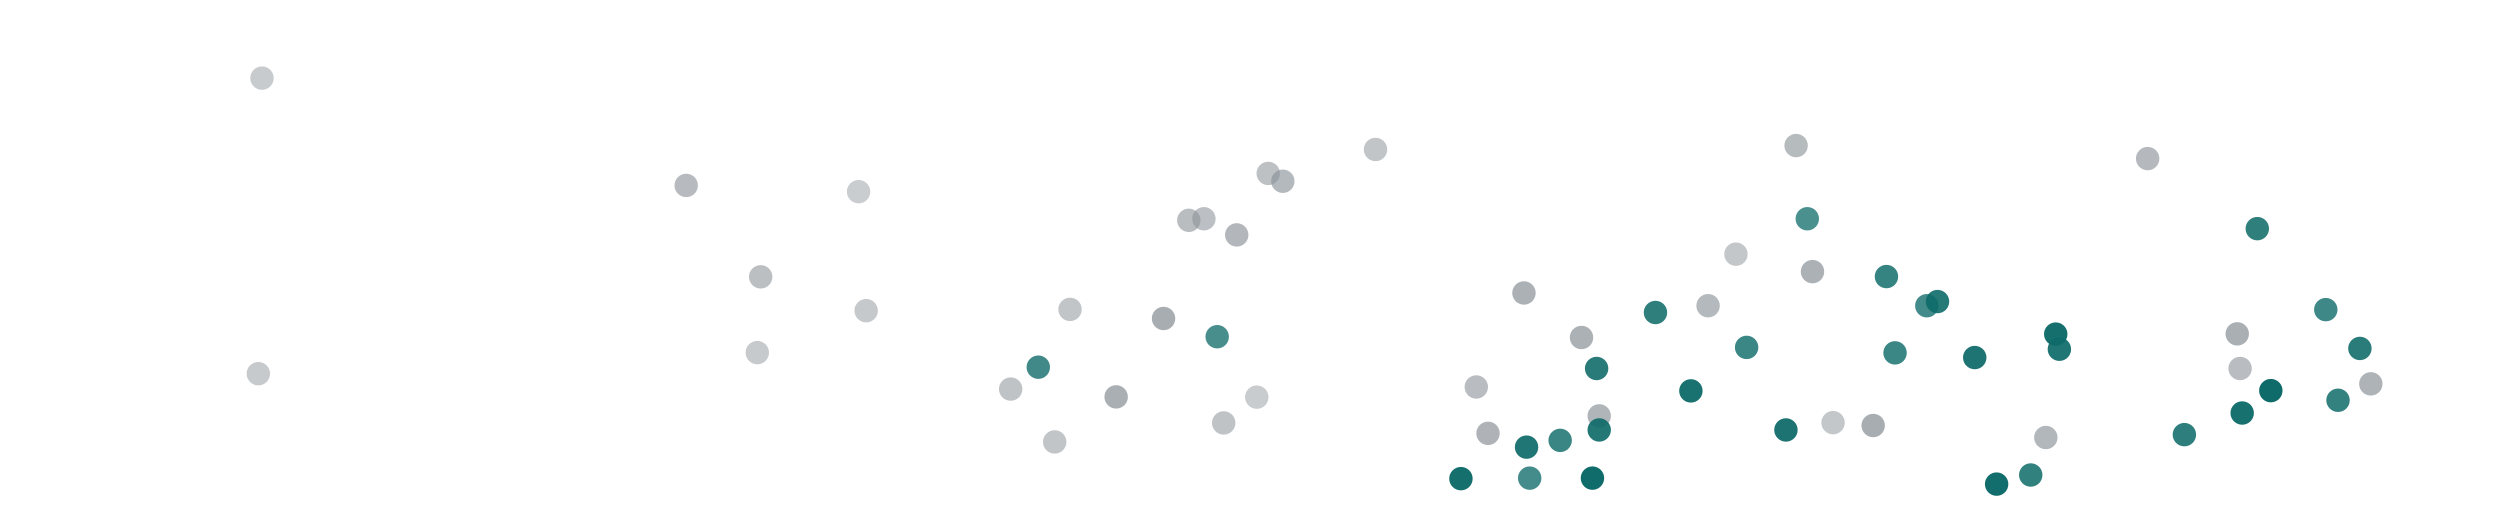
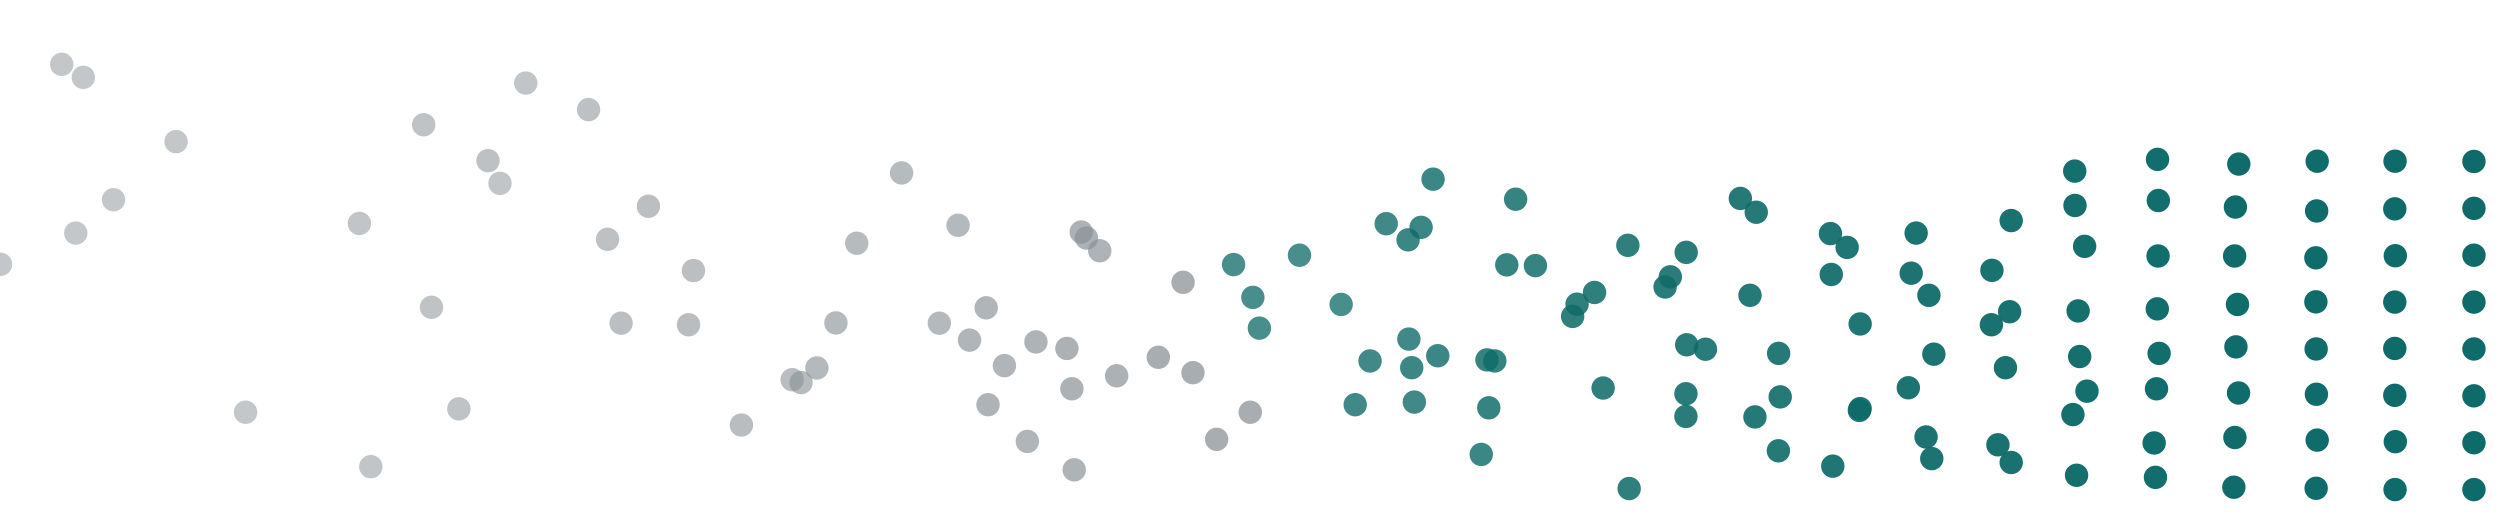
<svg xmlns="http://www.w3.org/2000/svg" viewBox="0 0 960 200" width="960" height="200" role="presentation" aria-hidden="true">
-   <circle cx="329.7" cy="73.6" r="4.5" fill="#8A9197" fill-opacity="0.45" />
-   <circle cx="482.6" cy="152.5" r="4.5" fill="#8A9197" fill-opacity="0.46" />
-   <circle cx="100.6" cy="30.0" r="4.5" fill="#8A9197" fill-opacity="0.47" />
-   <circle cx="290.8" cy="135.4" r="4.5" fill="#8A9197" fill-opacity="0.48" />
-   <circle cx="99.2" cy="143.5" r="4.5" fill="#8A9197" fill-opacity="0.48" />
-   <circle cx="332.6" cy="119.3" r="4.5" fill="#8A9197" fill-opacity="0.49" />
-   <circle cx="666.6" cy="97.6" r="4.5" fill="#8A9197" fill-opacity="0.50" />
-   <circle cx="703.9" cy="162.3" r="4.5" fill="#8A9197" fill-opacity="0.51" />
-   <circle cx="405.0" cy="169.7" r="4.5" fill="#8A9197" fill-opacity="0.52" />
-   <circle cx="410.9" cy="118.8" r="4.5" fill="#8A9197" fill-opacity="0.53" />
-   <circle cx="528.2" cy="57.4" r="4.5" fill="#8A9197" fill-opacity="0.53" />
-   <circle cx="388.1" cy="149.4" r="4.5" fill="#8A9197" fill-opacity="0.54" />
-   <circle cx="469.9" cy="162.4" r="4.5" fill="#8A9197" fill-opacity="0.55" />
-   <circle cx="487.0" cy="66.6" r="4.5" fill="#8A9197" fill-opacity="0.56" />
-   <circle cx="462.3" cy="84.0" r="4.5" fill="#8A9197" fill-opacity="0.57" />
-   <circle cx="292.1" cy="106.3" r="4.5" fill="#8A9197" fill-opacity="0.58" />
-   <circle cx="566.9" cy="148.6" r="4.5" fill="#8A9197" fill-opacity="0.59" />
-   <circle cx="860.2" cy="141.5" r="4.5" fill="#8A9197" fill-opacity="0.59" />
-   <circle cx="456.5" cy="84.6" r="4.5" fill="#8A9197" fill-opacity="0.60" />
-   <circle cx="263.5" cy="71.2" r="4.5" fill="#8A9197" fill-opacity="0.61" />
-   <circle cx="689.7" cy="55.9" r="4.5" fill="#8A9197" fill-opacity="0.62" />
-   <circle cx="824.7" cy="60.9" r="4.5" fill="#8A9197" fill-opacity="0.63" />
-   <circle cx="492.6" cy="69.6" r="4.5" fill="#8A9197" fill-opacity="0.64" />
-   <circle cx="655.9" cy="117.4" r="4.5" fill="#8A9197" fill-opacity="0.64" />
-   <circle cx="474.9" cy="90.2" r="4.5" fill="#8A9197" fill-opacity="0.65" />
-   <circle cx="785.6" cy="168.0" r="4.5" fill="#8A9197" fill-opacity="0.66" />
-   <circle cx="614.1" cy="159.7" r="4.5" fill="#8A9197" fill-opacity="0.67" />
-   <circle cx="571.4" cy="166.4" r="4.5" fill="#8A9197" fill-opacity="0.68" />
-   <circle cx="910.4" cy="147.4" r="4.5" fill="#8A9197" fill-opacity="0.69" />
-   <circle cx="696.0" cy="104.3" r="4.5" fill="#8A9197" fill-opacity="0.70" />
-   <circle cx="607.3" cy="129.6" r="4.5" fill="#8A9197" fill-opacity="0.70" />
-   <circle cx="585.2" cy="112.5" r="4.5" fill="#8A9197" fill-opacity="0.71" />
-   <circle cx="859.1" cy="128.2" r="4.5" fill="#8A9197" fill-opacity="0.72" />
-   <circle cx="428.6" cy="152.4" r="4.5" fill="#8A9197" fill-opacity="0.73" />
-   <circle cx="446.8" cy="122.3" r="4.5" fill="#8A9197" fill-opacity="0.74" />
-   <circle cx="719.3" cy="163.4" r="4.5" fill="#8A9197" fill-opacity="0.75" />
-   <circle cx="694.0" cy="84.0" r="4.5" fill="#0E6B69" fill-opacity="0.75" />
-   <circle cx="467.4" cy="129.3" r="4.5" fill="#0E6B69" fill-opacity="0.76" />
-   <circle cx="587.4" cy="183.6" r="4.5" fill="#0E6B69" fill-opacity="0.77" />
-   <circle cx="739.9" cy="117.4" r="4.5" fill="#0E6B69" fill-opacity="0.78" />
-   <circle cx="398.7" cy="141.0" r="4.5" fill="#0E6B69" fill-opacity="0.79" />
-   <circle cx="893.1" cy="118.9" r="4.5" fill="#0E6B69" fill-opacity="0.80" />
-   <circle cx="670.7" cy="133.4" r="4.5" fill="#0E6B69" fill-opacity="0.81" />
-   <circle cx="727.7" cy="135.5" r="4.5" fill="#0E6B69" fill-opacity="0.81" />
-   <circle cx="599.1" cy="169.1" r="4.5" fill="#0E6B69" fill-opacity="0.82" />
-   <circle cx="724.4" cy="106.2" r="4.5" fill="#0E6B69" fill-opacity="0.83" />
-   <circle cx="897.8" cy="153.7" r="4.5" fill="#0E6B69" fill-opacity="0.84" />
-   <circle cx="779.8" cy="182.4" r="4.5" fill="#0E6B69" fill-opacity="0.85" />
-   <circle cx="866.8" cy="87.8" r="4.5" fill="#0E6B69" fill-opacity="0.86" />
-   <circle cx="635.7" cy="120.0" r="4.5" fill="#0E6B69" fill-opacity="0.86" />
-   <circle cx="838.8" cy="166.9" r="4.5" fill="#0E6B69" fill-opacity="0.87" />
-   <circle cx="906.2" cy="133.8" r="4.5" fill="#0E6B69" fill-opacity="0.88" />
-   <circle cx="613.1" cy="141.5" r="4.5" fill="#0E6B69" fill-opacity="0.89" />
-   <circle cx="744.0" cy="115.8" r="4.5" fill="#0E6B69" fill-opacity="0.90" />
-   <circle cx="614.1" cy="165.1" r="4.5" fill="#0E6B69" fill-opacity="0.91" />
-   <circle cx="790.8" cy="134.1" r="4.5" fill="#0E6B69" fill-opacity="0.92" />
-   <circle cx="586.2" cy="171.7" r="4.5" fill="#0E6B69" fill-opacity="0.92" />
-   <circle cx="758.3" cy="137.3" r="4.5" fill="#0E6B69" fill-opacity="0.93" />
-   <circle cx="685.8" cy="165.1" r="4.5" fill="#0E6B69" fill-opacity="0.94" />
-   <circle cx="649.3" cy="150.1" r="4.5" fill="#0E6B69" fill-opacity="0.95" />
-   <circle cx="861.0" cy="158.6" r="4.5" fill="#0E6B69" fill-opacity="0.96" />
-   <circle cx="789.4" cy="128.3" r="4.5" fill="#0E6B69" fill-opacity="0.97" />
-   <circle cx="561.0" cy="183.8" r="4.5" fill="#0E6B69" fill-opacity="0.97" />
-   <circle cx="766.7" cy="185.9" r="4.5" fill="#0E6B69" fill-opacity="0.98" />
-   <circle cx="611.5" cy="183.6" r="4.5" fill="#0E6B69" fill-opacity="0.99" />
-   <circle cx="872.0" cy="150.0" r="4.5" fill="#0E6B69" fill-opacity="1.00" />
+   <circle cx="-6.0" cy="38.5" r="4.5" fill="#8A9197" fill-opacity="0.50" />
+   <circle cx="23.7" cy="24.7" r="4.5" fill="#8A9197" fill-opacity="0.50" />
+   <circle cx="43.6" cy="76.7" r="4.5" fill="#8A9197" fill-opacity="0.50" />
+   <circle cx="0.2" cy="101.5" r="4.5" fill="#8A9197" fill-opacity="0.50" />
+   <circle cx="29.1" cy="89.5" r="4.5" fill="#8A9197" fill-opacity="0.51" />
+   <circle cx="32.0" cy="29.7" r="4.5" fill="#8A9197" fill-opacity="0.51" />
+   <circle cx="94.3" cy="158.3" r="4.5" fill="#8A9197" fill-opacity="0.51" />
+   <circle cx="67.6" cy="54.4" r="4.5" fill="#8A9197" fill-opacity="0.51" />
+   <circle cx="142.4" cy="179.2" r="4.5" fill="#8A9197" fill-opacity="0.52" />
+   <circle cx="138.0" cy="85.8" r="4.5" fill="#8A9197" fill-opacity="0.52" />
+   <circle cx="201.9" cy="31.9" r="4.5" fill="#8A9197" fill-opacity="0.53" />
+   <circle cx="192.0" cy="70.4" r="4.5" fill="#8A9197" fill-opacity="0.53" />
+   <circle cx="162.7" cy="47.9" r="4.5" fill="#8A9197" fill-opacity="0.55" />
+   <circle cx="176.2" cy="157.0" r="4.5" fill="#8A9197" fill-opacity="0.55" />
+   <circle cx="165.7" cy="118.0" r="4.5" fill="#8A9197" fill-opacity="0.55" />
+   <circle cx="233.3" cy="91.9" r="4.5" fill="#8A9197" fill-opacity="0.56" />
+   <circle cx="226.0" cy="42.1" r="4.5" fill="#8A9197" fill-opacity="0.56" />
+   <circle cx="187.4" cy="61.7" r="4.5" fill="#8A9197" fill-opacity="0.56" />
+   <circle cx="266.3" cy="103.9" r="4.5" fill="#8A9197" fill-opacity="0.58" />
+   <circle cx="238.5" cy="124.1" r="4.5" fill="#8A9197" fill-opacity="0.58" />
+   <circle cx="249.0" cy="79.2" r="4.5" fill="#8A9197" fill-opacity="0.58" />
+   <circle cx="304.2" cy="145.8" r="4.5" fill="#8A9197" fill-opacity="0.60" />
+   <circle cx="264.4" cy="124.7" r="4.5" fill="#8A9197" fill-opacity="0.60" />
+   <circle cx="284.7" cy="163.2" r="4.5" fill="#8A9197" fill-opacity="0.60" />
+   <circle cx="329.0" cy="93.4" r="4.5" fill="#8A9197" fill-opacity="0.62" />
+   <circle cx="346.2" cy="66.4" r="4.5" fill="#8A9197" fill-opacity="0.62" />
+   <circle cx="307.6" cy="146.9" r="4.5" fill="#8A9197" fill-opacity="0.62" />
+   <circle cx="321.0" cy="124.0" r="4.5" fill="#8A9197" fill-opacity="0.64" />
+   <circle cx="313.7" cy="141.3" r="4.5" fill="#8A9197" fill-opacity="0.64" />
+   <circle cx="360.7" cy="124.1" r="4.5" fill="#8A9197" fill-opacity="0.64" />
+   <circle cx="367.9" cy="86.5" r="4.5" fill="#8A9197" fill-opacity="0.64" />
+   <circle cx="385.7" cy="140.4" r="4.5" fill="#8A9197" fill-opacity="0.67" />
+   <circle cx="378.7" cy="118.2" r="4.5" fill="#8A9197" fill-opacity="0.67" />
+   <circle cx="394.5" cy="169.5" r="4.5" fill="#8A9197" fill-opacity="0.67" />
+   <circle cx="372.3" cy="130.6" r="4.5" fill="#8A9197" fill-opacity="0.67" />
+   <circle cx="379.4" cy="155.4" r="4.5" fill="#8A9197" fill-opacity="0.69" />
+   <circle cx="412.5" cy="180.4" r="4.5" fill="#8A9197" fill-opacity="0.69" />
+   <circle cx="422.3" cy="96.3" r="4.5" fill="#8A9197" fill-opacity="0.69" />
+   <circle cx="397.8" cy="131.3" r="4.5" fill="#8A9197" fill-opacity="0.69" />
+   <circle cx="409.7" cy="133.8" r="4.5" fill="#8A9197" fill-opacity="0.71" />
+   <circle cx="417.2" cy="91.4" r="4.5" fill="#8A9197" fill-opacity="0.71" />
+   <circle cx="411.6" cy="149.3" r="4.5" fill="#8A9197" fill-opacity="0.71" />
+   <circle cx="415.2" cy="89.1" r="4.5" fill="#8A9197" fill-opacity="0.71" />
+   <circle cx="428.8" cy="144.3" r="4.5" fill="#8A9197" fill-opacity="0.71" />
+   <circle cx="444.8" cy="137.2" r="4.5" fill="#8A9197" fill-opacity="0.74" />
+   <circle cx="467.2" cy="168.7" r="4.5" fill="#8A9197" fill-opacity="0.74" />
+   <circle cx="480.1" cy="158.3" r="4.5" fill="#8A9197" fill-opacity="0.74" />
+   <circle cx="454.3" cy="108.4" r="4.5" fill="#8A9197" fill-opacity="0.74" />
+   <circle cx="458.1" cy="143.1" r="4.5" fill="#8A9197" fill-opacity="0.74" />
+   <circle cx="515.0" cy="116.9" r="4.5" fill="#0E6B69" fill-opacity="0.76" />
+   <circle cx="481.1" cy="114.2" r="4.5" fill="#0E6B69" fill-opacity="0.76" />
+   <circle cx="483.6" cy="126.0" r="4.5" fill="#0E6B69" fill-opacity="0.76" />
+   <circle cx="499.0" cy="98.0" r="4.5" fill="#0E6B69" fill-opacity="0.76" />
+   <circle cx="473.7" cy="101.6" r="4.5" fill="#0E6B69" fill-opacity="0.76" />
+   <circle cx="520.4" cy="155.4" r="4.5" fill="#0E6B69" fill-opacity="0.79" />
+   <circle cx="543.1" cy="154.4" r="4.5" fill="#0E6B69" fill-opacity="0.79" />
+   <circle cx="526.1" cy="138.6" r="4.5" fill="#0E6B69" fill-opacity="0.79" />
+   <circle cx="532.3" cy="85.9" r="4.5" fill="#0E6B69" fill-opacity="0.79" />
+   <circle cx="541.0" cy="130.2" r="4.5" fill="#0E6B69" fill-opacity="0.79" />
+   <circle cx="568.8" cy="174.5" r="4.5" fill="#0E6B69" fill-opacity="0.81" />
+   <circle cx="552.1" cy="136.6" r="4.5" fill="#0E6B69" fill-opacity="0.81" />
+   <circle cx="542.1" cy="141.2" r="4.5" fill="#0E6B69" fill-opacity="0.81" />
+   <circle cx="540.7" cy="92.1" r="4.5" fill="#0E6B69" fill-opacity="0.81" />
+   <circle cx="545.7" cy="87.3" r="4.5" fill="#0E6B69" fill-opacity="0.81" />
+   <circle cx="550.3" cy="68.8" r="4.5" fill="#0E6B69" fill-opacity="0.81" />
+   <circle cx="571.0" cy="138.2" r="4.5" fill="#0E6B69" fill-opacity="0.83" />
+   <circle cx="574.0" cy="138.6" r="4.5" fill="#0E6B69" fill-opacity="0.83" />
+   <circle cx="571.7" cy="156.6" r="4.5" fill="#0E6B69" fill-opacity="0.83" />
+   <circle cx="589.6" cy="102.0" r="4.5" fill="#0E6B69" fill-opacity="0.83" />
+   <circle cx="578.6" cy="101.7" r="4.5" fill="#0E6B69" fill-opacity="0.83" />
+   <circle cx="582.0" cy="76.5" r="4.5" fill="#0E6B69" fill-opacity="0.83" />
+   <circle cx="625.6" cy="187.6" r="4.5" fill="#0E6B69" fill-opacity="0.86" />
+   <circle cx="615.6" cy="149.0" r="4.5" fill="#0E6B69" fill-opacity="0.86" />
+   <circle cx="605.6" cy="116.8" r="4.5" fill="#0E6B69" fill-opacity="0.86" />
+   <circle cx="612.3" cy="112.3" r="4.5" fill="#0E6B69" fill-opacity="0.86" />
+   <circle cx="625.1" cy="94.2" r="4.5" fill="#0E6B69" fill-opacity="0.86" />
+   <circle cx="603.9" cy="121.5" r="4.5" fill="#0E6B69" fill-opacity="0.86" />
+   <circle cx="647.4" cy="151.2" r="4.5" fill="#0E6B69" fill-opacity="0.88" />
+   <circle cx="647.7" cy="132.4" r="4.5" fill="#0E6B69" fill-opacity="0.88" />
+   <circle cx="647.4" cy="159.9" r="4.5" fill="#0E6B69" fill-opacity="0.88" />
+   <circle cx="654.9" cy="134.1" r="4.5" fill="#0E6B69" fill-opacity="0.88" />
+   <circle cx="641.4" cy="106.3" r="4.5" fill="#0E6B69" fill-opacity="0.88" />
+   <circle cx="639.4" cy="110.2" r="4.5" fill="#0E6B69" fill-opacity="0.88" />
+   <circle cx="647.5" cy="96.9" r="4.5" fill="#0E6B69" fill-opacity="0.88" />
+   <circle cx="673.9" cy="160.1" r="4.5" fill="#0E6B69" fill-opacity="0.90" />
+   <circle cx="682.9" cy="173.1" r="4.5" fill="#0E6B69" fill-opacity="0.90" />
+   <circle cx="683.6" cy="152.4" r="4.5" fill="#0E6B69" fill-opacity="0.90" />
+   <circle cx="683.0" cy="135.7" r="4.5" fill="#0E6B69" fill-opacity="0.90" />
+   <circle cx="672.0" cy="113.4" r="4.5" fill="#0E6B69" fill-opacity="0.90" />
+   <circle cx="674.4" cy="81.5" r="4.5" fill="#0E6B69" fill-opacity="0.90" />
+   <circle cx="668.3" cy="76.2" r="4.5" fill="#0E6B69" fill-opacity="0.90" />
+   <circle cx="703.8" cy="179.0" r="4.5" fill="#0E6B69" fill-opacity="0.92" />
+   <circle cx="714.3" cy="156.9" r="4.5" fill="#0E6B69" fill-opacity="0.92" />
+   <circle cx="714.0" cy="157.6" r="4.5" fill="#0E6B69" fill-opacity="0.92" />
+   <circle cx="714.3" cy="124.4" r="4.5" fill="#0E6B69" fill-opacity="0.92" />
+   <circle cx="703.2" cy="105.4" r="4.5" fill="#0E6B69" fill-opacity="0.92" />
+   <circle cx="702.9" cy="89.7" r="4.5" fill="#0E6B69" fill-opacity="0.92" />
+   <circle cx="709.3" cy="95.0" r="4.5" fill="#0E6B69" fill-opacity="0.92" />
+   <circle cx="741.8" cy="176.1" r="4.5" fill="#0E6B69" fill-opacity="0.94" />
+   <circle cx="739.6" cy="167.8" r="4.5" fill="#0E6B69" fill-opacity="0.94" />
+   <circle cx="732.8" cy="148.9" r="4.5" fill="#0E6B69" fill-opacity="0.94" />
+   <circle cx="742.6" cy="136.0" r="4.5" fill="#0E6B69" fill-opacity="0.94" />
+   <circle cx="740.7" cy="113.4" r="4.5" fill="#0E6B69" fill-opacity="0.94" />
+   <circle cx="733.9" cy="104.9" r="4.5" fill="#0E6B69" fill-opacity="0.94" />
+   <circle cx="735.8" cy="89.5" r="4.5" fill="#0E6B69" fill-opacity="0.94" />
+   <circle cx="772.3" cy="177.6" r="4.5" fill="#0E6B69" fill-opacity="0.95" />
+   <circle cx="767.2" cy="170.8" r="4.5" fill="#0E6B69" fill-opacity="0.95" />
+   <circle cx="770.1" cy="141.2" r="4.5" fill="#0E6B69" fill-opacity="0.95" />
+   <circle cx="764.7" cy="124.7" r="4.5" fill="#0E6B69" fill-opacity="0.95" />
+   <circle cx="771.7" cy="119.7" r="4.5" fill="#0E6B69" fill-opacity="0.95" />
+   <circle cx="764.9" cy="103.8" r="4.5" fill="#0E6B69" fill-opacity="0.95" />
+   <circle cx="772.3" cy="84.7" r="4.5" fill="#0E6B69" fill-opacity="0.95" />
+   <circle cx="797.4" cy="182.5" r="4.5" fill="#0E6B69" fill-opacity="0.97" />
+   <circle cx="796.0" cy="159.2" r="4.5" fill="#0E6B69" fill-opacity="0.97" />
+   <circle cx="801.4" cy="150.2" r="4.5" fill="#0E6B69" fill-opacity="0.97" />
+   <circle cx="798.6" cy="136.9" r="4.5" fill="#0E6B69" fill-opacity="0.97" />
+   <circle cx="798.0" cy="119.4" r="4.5" fill="#0E6B69" fill-opacity="0.97" />
+   <circle cx="800.5" cy="94.6" r="4.5" fill="#0E6B69" fill-opacity="0.97" />
+   <circle cx="796.8" cy="78.9" r="4.5" fill="#0E6B69" fill-opacity="0.97" />
+   <circle cx="796.7" cy="65.7" r="4.5" fill="#0E6B69" fill-opacity="0.97" />
+   <circle cx="827.7" cy="183.3" r="4.5" fill="#0E6B69" fill-opacity="0.98" />
+   <circle cx="827.2" cy="170.1" r="4.5" fill="#0E6B69" fill-opacity="0.98" />
+   <circle cx="828.1" cy="149.3" r="4.5" fill="#0E6B69" fill-opacity="0.98" />
+   <circle cx="829.1" cy="135.7" r="4.5" fill="#0E6B69" fill-opacity="0.98" />
+   <circle cx="828.4" cy="118.6" r="4.5" fill="#0E6B69" fill-opacity="0.98" />
+   <circle cx="828.7" cy="98.3" r="4.5" fill="#0E6B69" fill-opacity="0.98" />
+   <circle cx="828.8" cy="77.0" r="4.5" fill="#0E6B69" fill-opacity="0.98" />
+   <circle cx="828.5" cy="61.2" r="4.5" fill="#0E6B69" fill-opacity="0.98" />
+   <circle cx="857.8" cy="187.1" r="4.5" fill="#0E6B69" fill-opacity="0.99" />
+   <circle cx="858.2" cy="168.0" r="4.5" fill="#0E6B69" fill-opacity="0.99" />
+   <circle cx="859.6" cy="150.9" r="4.5" fill="#0E6B69" fill-opacity="0.99" />
+   <circle cx="858.6" cy="133.2" r="4.5" fill="#0E6B69" fill-opacity="0.99" />
+   <circle cx="859.2" cy="116.9" r="4.5" fill="#0E6B69" fill-opacity="0.99" />
+   <circle cx="858.1" cy="98.3" r="4.5" fill="#0E6B69" fill-opacity="0.99" />
+   <circle cx="858.4" cy="79.5" r="4.5" fill="#0E6B69" fill-opacity="0.99" />
+   <circle cx="859.7" cy="63.0" r="4.5" fill="#0E6B69" fill-opacity="0.99" />
+   <circle cx="889.4" cy="187.5" r="4.5" fill="#0E6B69" fill-opacity="0.99" />
+   <circle cx="889.8" cy="169.0" r="4.5" fill="#0E6B69" fill-opacity="0.99" />
+   <circle cx="889.5" cy="151.4" r="4.5" fill="#0E6B69" fill-opacity="0.99" />
+   <circle cx="889.4" cy="134.0" r="4.5" fill="#0E6B69" fill-opacity="0.99" />
+   <circle cx="889.3" cy="115.9" r="4.5" fill="#0E6B69" fill-opacity="0.99" />
+   <circle cx="889.3" cy="99.0" r="4.5" fill="#0E6B69" fill-opacity="0.99" />
+   <circle cx="889.6" cy="81.0" r="4.5" fill="#0E6B69" fill-opacity="0.99" />
+   <circle cx="889.8" cy="61.9" r="4.5" fill="#0E6B69" fill-opacity="0.99" />
+   <circle cx="919.7" cy="188.0" r="4.5" fill="#0E6B69" fill-opacity="1.00" />
+   <circle cx="919.8" cy="169.6" r="4.5" fill="#0E6B69" fill-opacity="1.00" />
+   <circle cx="919.6" cy="151.8" r="4.5" fill="#0E6B69" fill-opacity="1.00" />
+   <circle cx="919.6" cy="133.8" r="4.5" fill="#0E6B69" fill-opacity="1.00" />
+   <circle cx="919.6" cy="116.0" r="4.5" fill="#0E6B69" fill-opacity="1.00" />
+   <circle cx="919.8" cy="98.2" r="4.5" fill="#0E6B69" fill-opacity="1.00" />
+   <circle cx="919.6" cy="80.2" r="4.5" fill="#0E6B69" fill-opacity="1.00" />
+   <circle cx="919.7" cy="61.9" r="4.5" fill="#0E6B69" fill-opacity="1.00" />
+   <circle cx="950.0" cy="188.0" r="4.5" fill="#0E6B69" fill-opacity="1.00" />
+   <circle cx="950.0" cy="170.0" r="4.5" fill="#0E6B69" fill-opacity="1.00" />
+   <circle cx="950.0" cy="152.0" r="4.5" fill="#0E6B69" fill-opacity="1.00" />
+   <circle cx="950.0" cy="134.0" r="4.5" fill="#0E6B69" fill-opacity="1.00" />
+   <circle cx="950.0" cy="116.0" r="4.5" fill="#0E6B69" fill-opacity="1.00" />
+   <circle cx="950.0" cy="98.0" r="4.5" fill="#0E6B69" fill-opacity="1.00" />
+   <circle cx="950.0" cy="80.0" r="4.5" fill="#0E6B69" fill-opacity="1.00" />
+   <circle cx="950.0" cy="62.0" r="4.5" fill="#0E6B69" fill-opacity="1.00" />
</svg>
